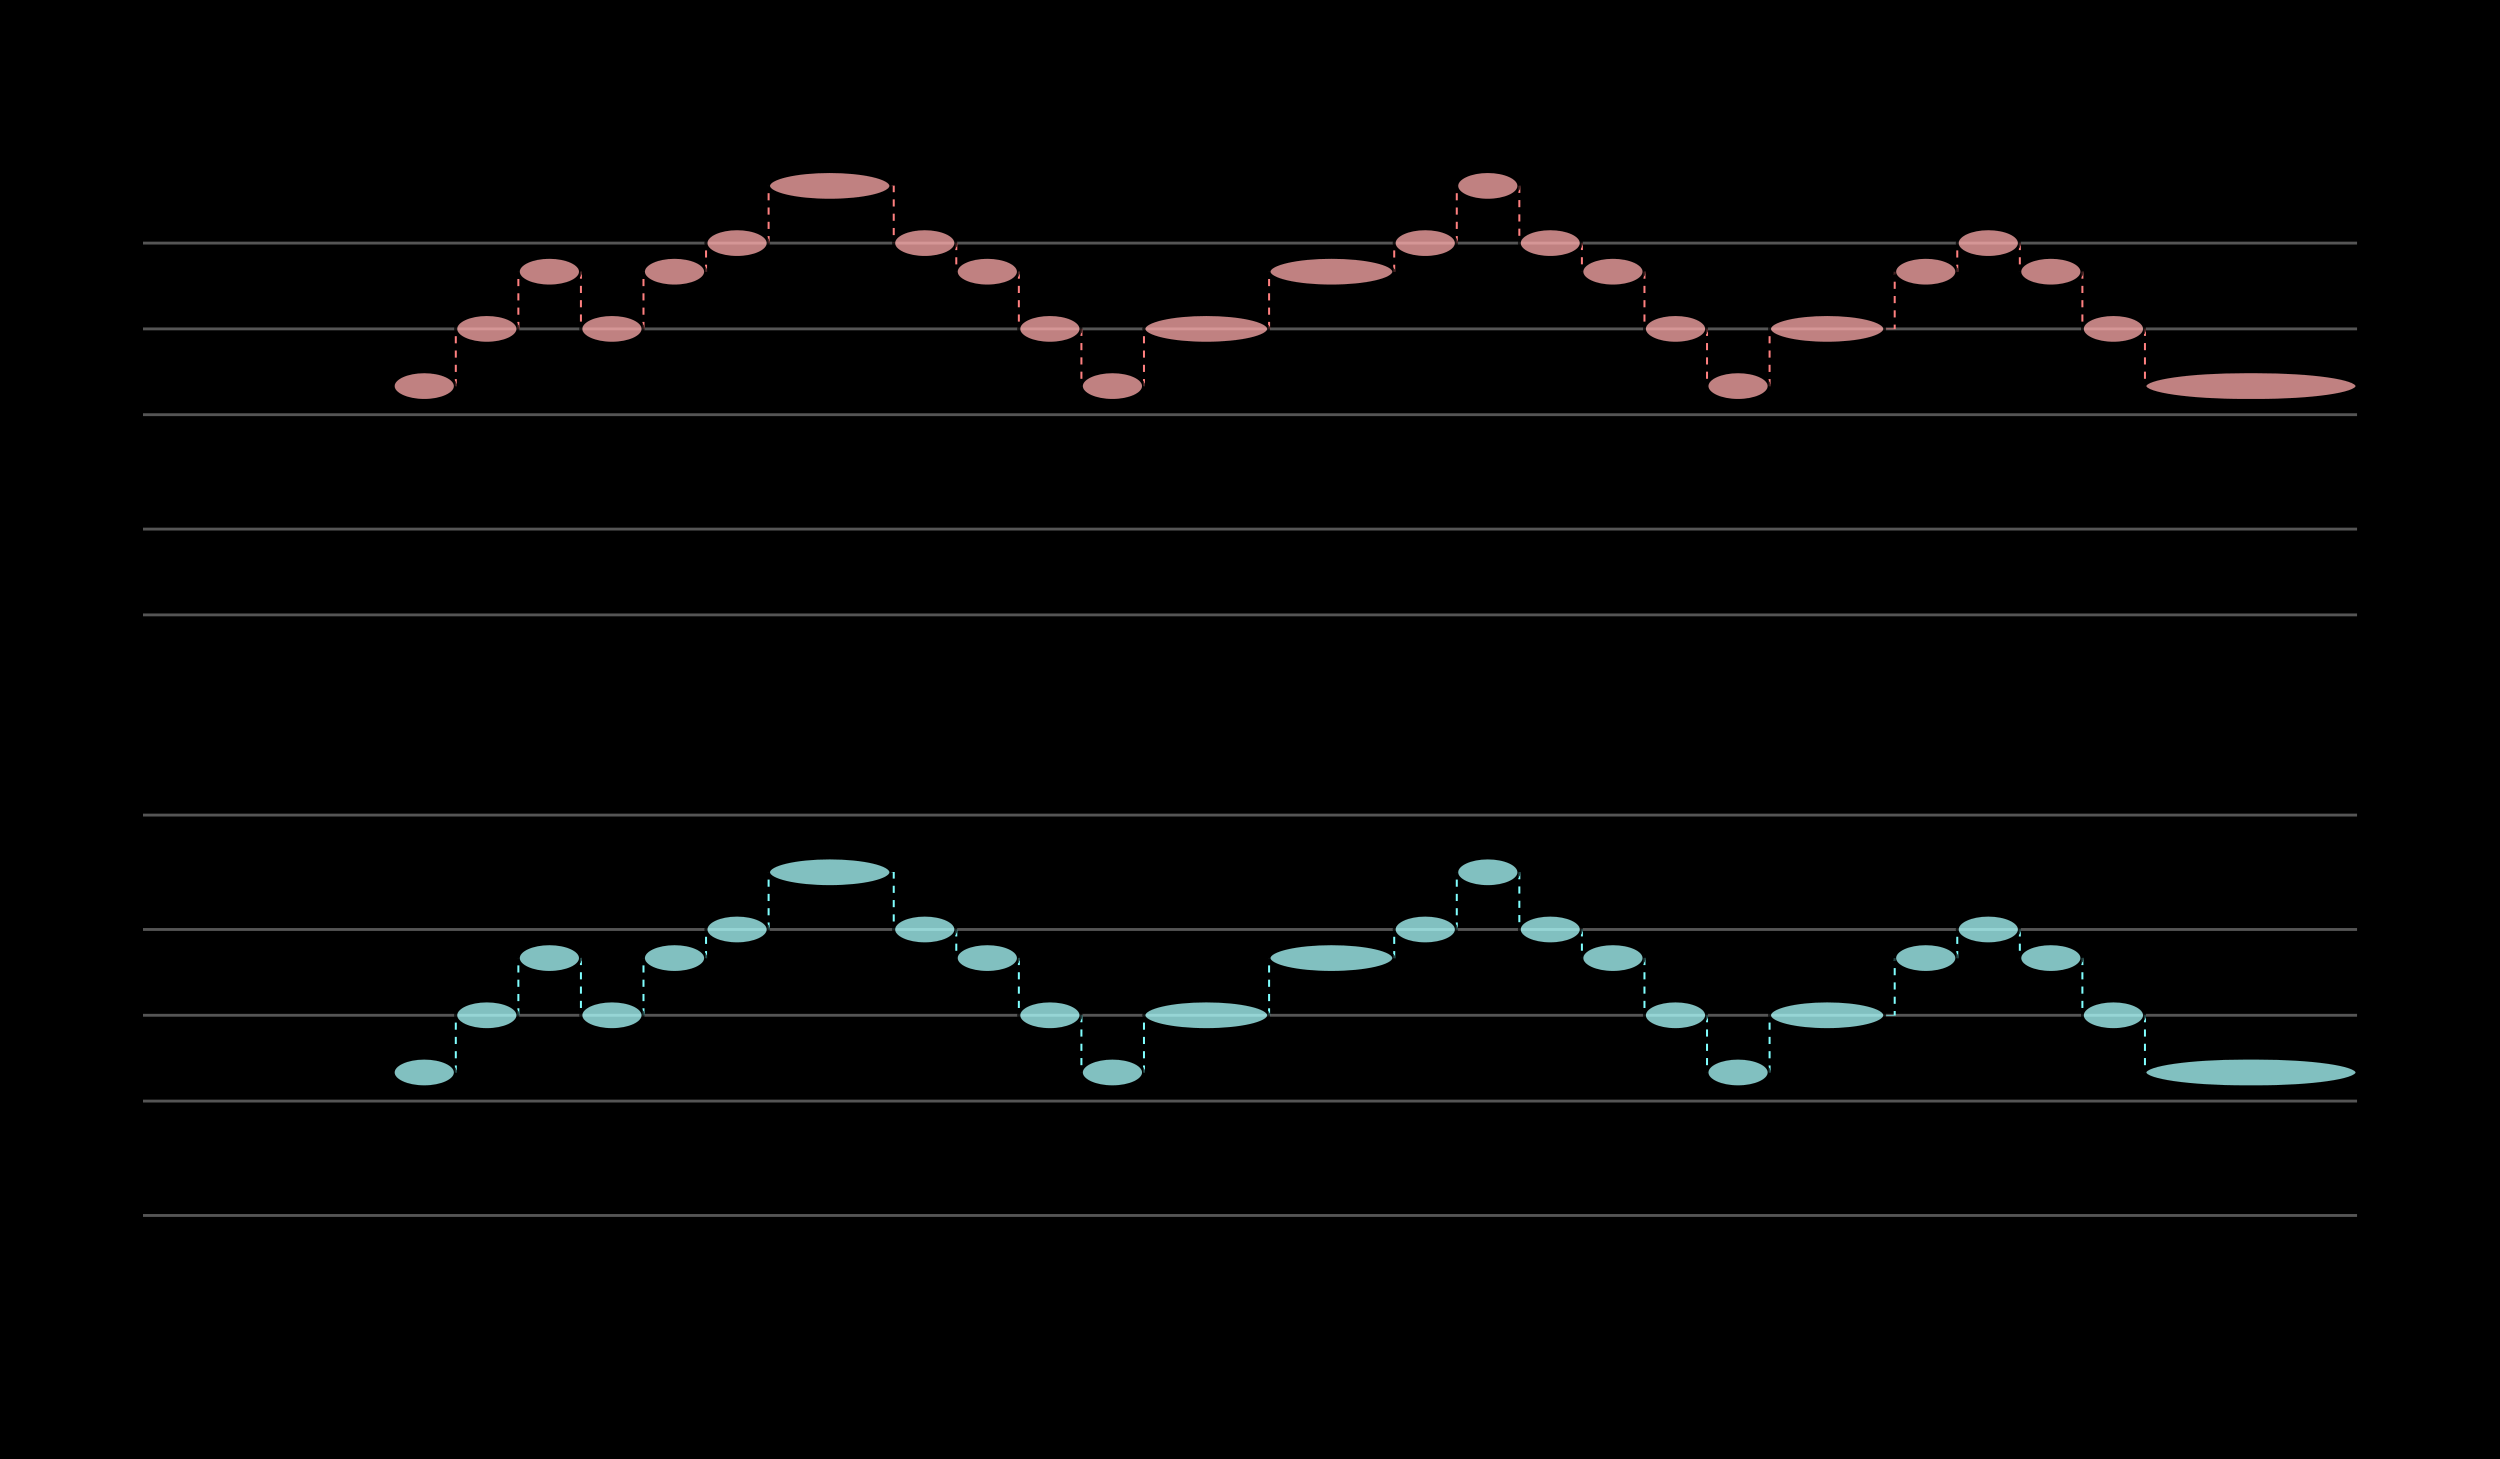
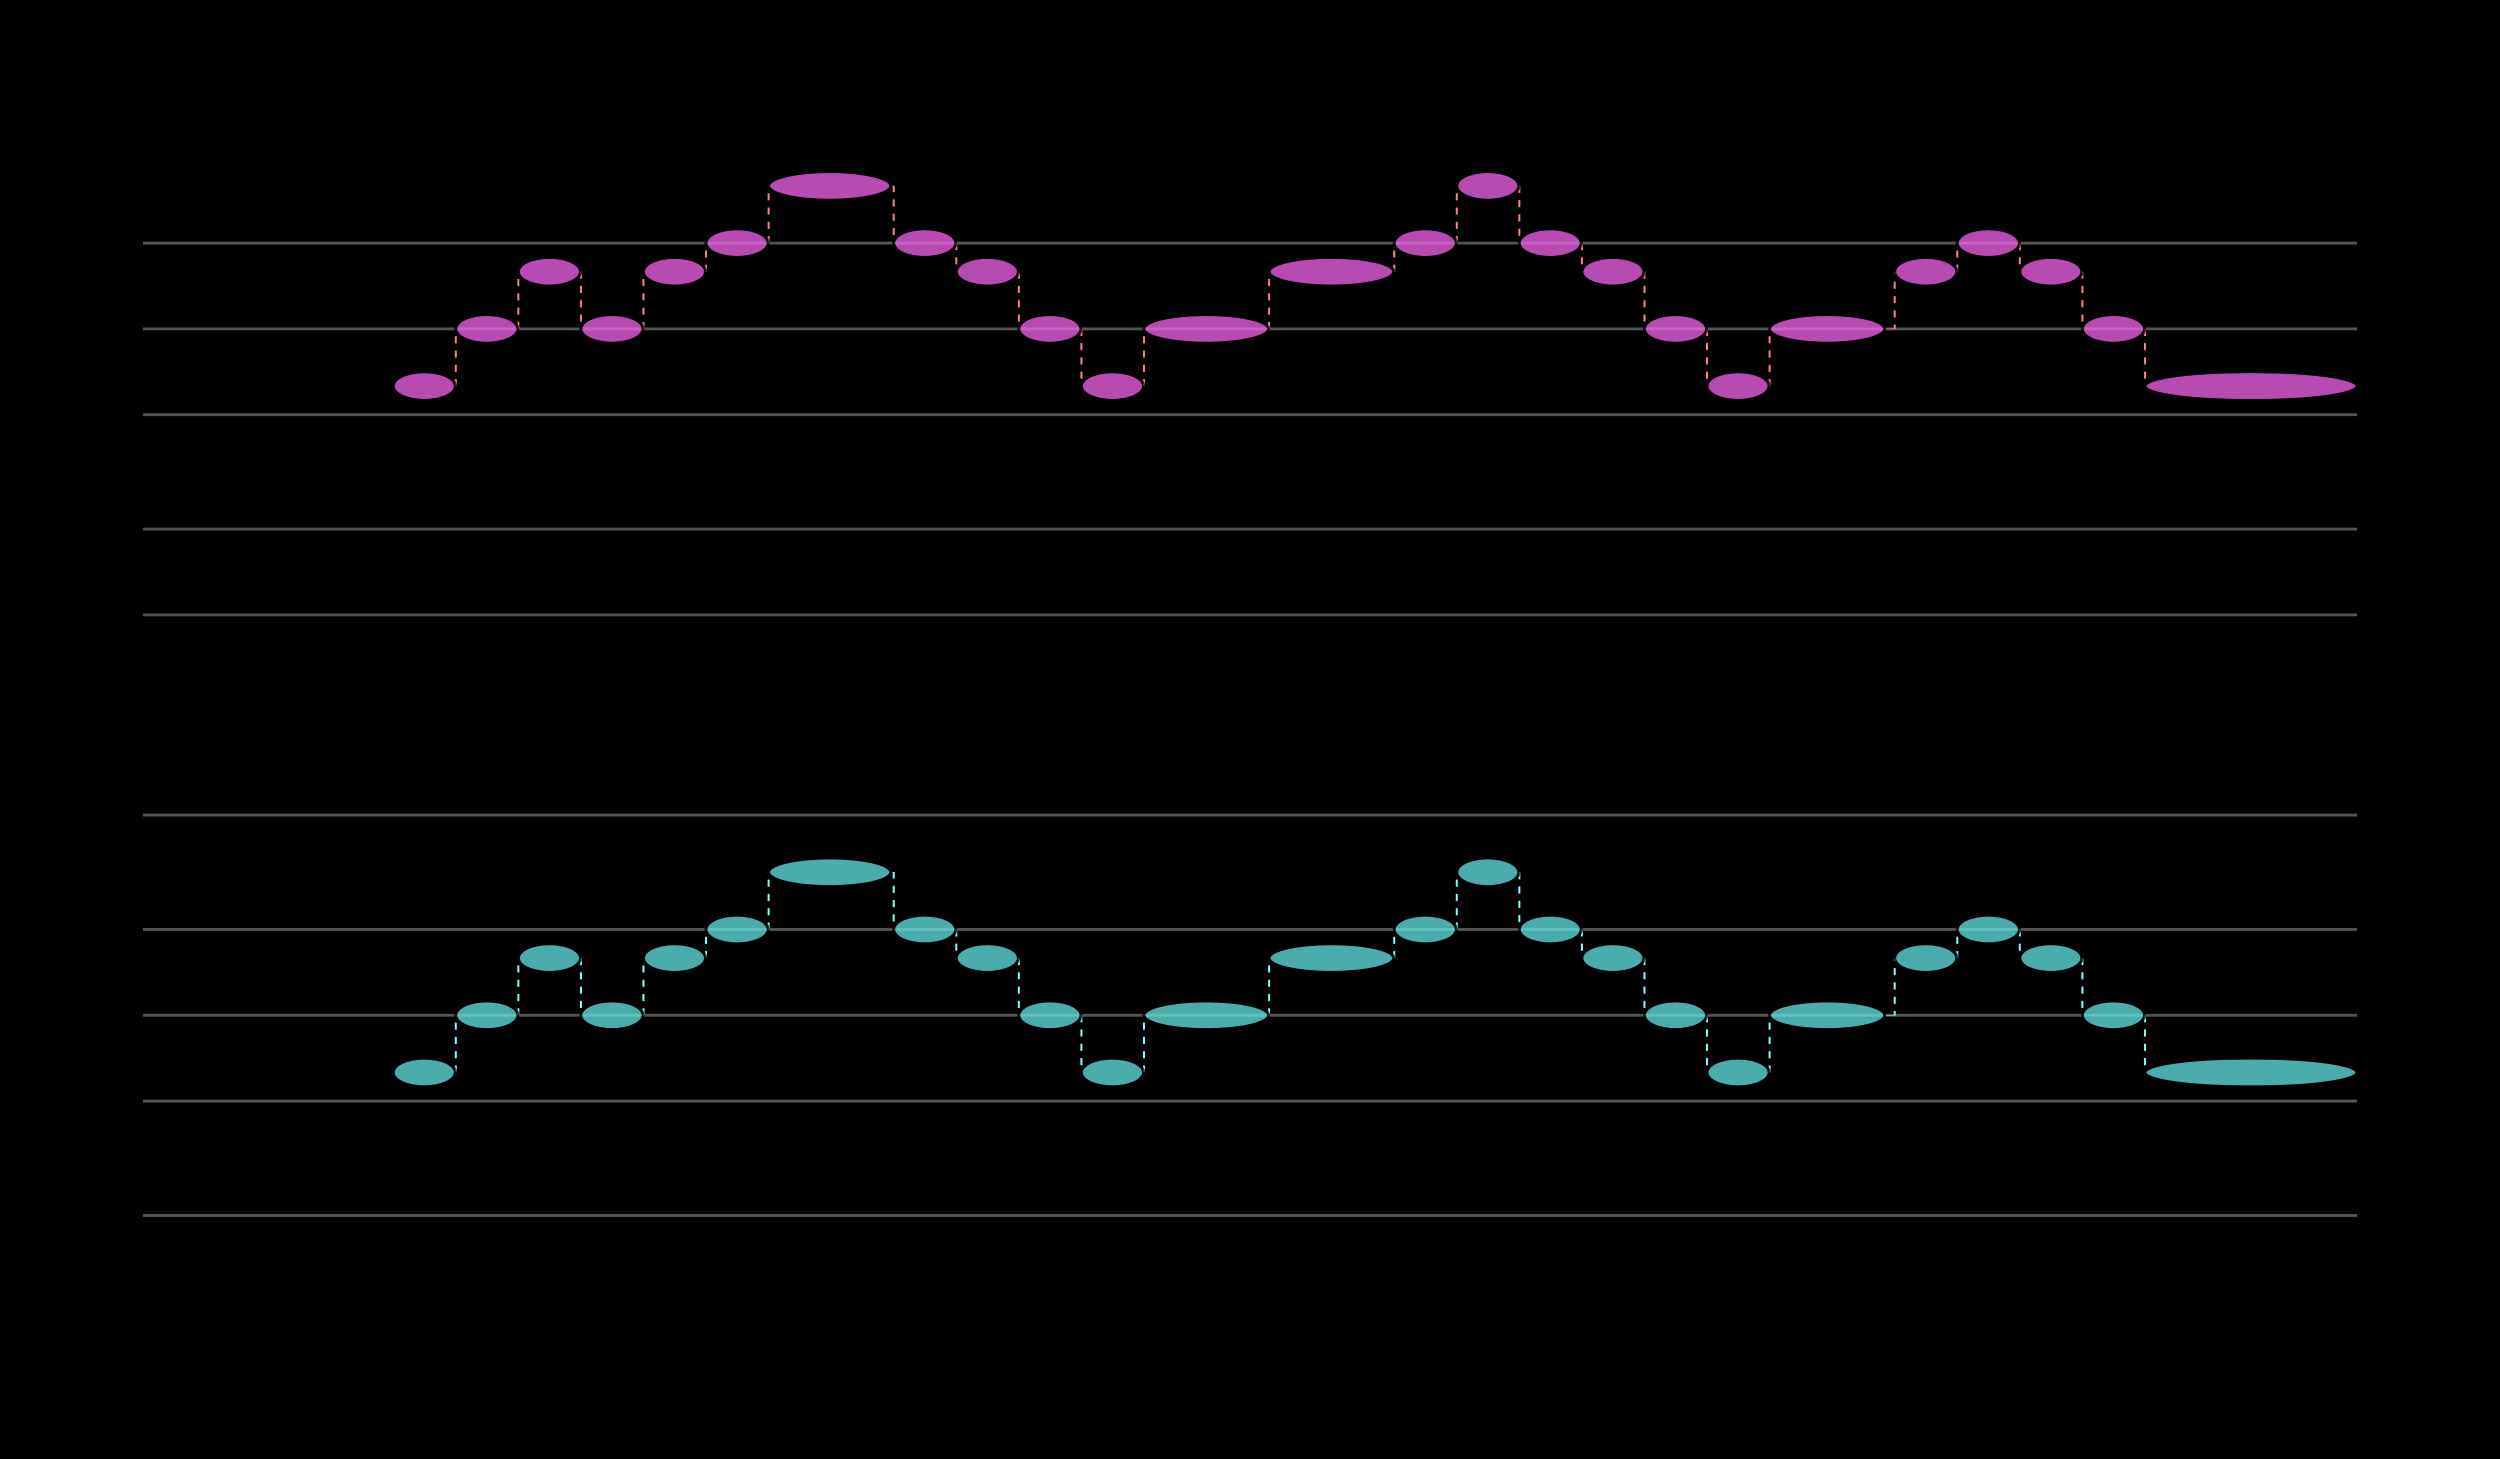
<svg xmlns="http://www.w3.org/2000/svg" version="1.1" viewPort="0 40 22.119 41" viewBox="-30 -30 524.488 306" width="524.488" height="306">
  <filter id="constantOpacity">
    <feComponentTransfer>
      <feFuncA type="table" tableValues="0 .5 .5" />
    </feComponentTransfer>
  </filter>
  <rect class="background" x="-500%" y="-500%" width="1000%" height="1000%" style="fill:black" />
  <g transform="scale(21, -6) translate(0, -81)">
    <g class="staff-lines" stroke-width="0.1" stroke="#555555">
      <path d="M0 64.5 L22.119 64.5" />
      <path d="M0 67.5 L22.119 67.5" />
      <path d="M0 71.5 L22.119 71.5" />
      <path d="M0 74.5 L22.119 74.5" />
      <path d="M0 77.5 L22.119 77.5" />
      <path d="M0 43.5 L22.119 43.5" />
      <path d="M0 47.5 L22.119 47.5" />
      <path d="M0 50.5 L22.119 50.5" />
      <path d="M0 53.5 L22.119 53.5" />
      <path d="M0 57.5 L22.119 57.5" />
    </g>
    <g style="stroke-width:0.6; stroke:black;">
      <g class="note-lines track-2" fill="none" stroke="hsl(180, 100%, 75%)" stroke-dasharray="0.25" stroke-width="0.02">
        <path d=" M3.12 48.5 L3.125 48.5 L3.125 50.5" />
        <path d=" M3.745 50.5 L3.75 50.5 L3.75 52.5" />
        <path d=" M4.37 52.5 L4.375 52.5 L4.375 50.5" />
        <path d=" M4.995 50.5 L5 50.5 L5 52.5" />
        <path d=" M5.62 52.5 L5.625 52.5 L5.625 53.5" />
        <path d=" M6.245 53.5 L6.25 53.5 L6.25 55.5" />
        <path d=" M7.471 55.5 L7.5 55.5 L7.5 53.5" />
        <path d=" M8.12 53.5 L8.125 53.5 L8.125 52.5" />
        <path d=" M8.745 52.5 L8.75 52.5 L8.75 50.5" />
        <path d=" M9.37 50.5 L9.375 50.5 L9.375 48.5" />
        <path d=" M9.995 48.5 L10 48.5 L10 50.5" />
        <path d=" M11.245 50.5 L11.25 50.5 L11.25 52.5" />
        <path d=" M12.495 52.5 L12.5 52.5 L12.5 53.5" />
        <path d=" M13.12 53.5 L13.125 53.5 L13.125 55.5" />
        <path d=" M13.745 55.5 L13.75 55.5 L13.75 53.5" />
        <path d=" M14.368 53.5 L14.375 53.5 L14.375 52.5" />
        <path d=" M14.995 52.5 L15 52.5 L15 50.5" />
        <path d=" M15.62 50.5 L15.625 50.5 L15.625 48.5" />
        <path d=" M16.245 48.5 L16.25 48.5 L16.25 50.5" />
        <path d=" M17.4 50.5 L17.5 50.5 L17.5 52.5" />
        <path d=" M18.12 52.5 L18.125 52.5 L18.125 53.5" />
        <path d=" M18.745 53.5 L18.75 53.5 L18.75 52.5" />
        <path d=" M19.37 52.5 L19.375 52.5 L19.375 50.5" />
        <path d=" M19.995 50.5 L20 50.5 L20 48.5" />
      </g>
      <g class="note-lines track-1" fill="none" stroke="hsl(0, 100%, 75%)" stroke-dasharray="0.25" stroke-width="0.02">
        <path d=" M3.12 72.5 L3.125 72.5 L3.125 74.5" />
        <path d=" M3.745 74.5 L3.75 74.5 L3.75 76.5" />
        <path d=" M4.37 76.5 L4.375 76.5 L4.375 74.5" />
        <path d=" M4.995 74.5 L5 74.5 L5 76.5" />
        <path d=" M5.62 76.5 L5.625 76.5 L5.625 77.5" />
        <path d=" M6.245 77.5 L6.25 77.5 L6.25 79.5" />
        <path d=" M7.471 79.5 L7.5 79.5 L7.5 77.5" />
        <path d=" M8.12 77.5 L8.125 77.5 L8.125 76.5" />
        <path d=" M8.745 76.5 L8.75 76.5 L8.75 74.5" />
        <path d=" M9.37 74.5 L9.375 74.5 L9.375 72.5" />
        <path d=" M9.995 72.5 L10 72.5 L10 74.5" />
        <path d=" M11.245 74.5 L11.25 74.5 L11.25 76.5" />
        <path d=" M12.495 76.5 L12.5 76.5 L12.5 77.5" />
        <path d=" M13.12 77.5 L13.125 77.5 L13.125 79.5" />
        <path d=" M13.745 79.5 L13.75 79.5 L13.75 77.5" />
        <path d=" M14.368 77.5 L14.375 77.5 L14.375 76.5" />
        <path d=" M14.995 76.5 L15 76.5 L15 74.5" />
        <path d=" M15.62 74.5 L15.625 74.5 L15.625 72.5" />
        <path d=" M16.245 72.5 L16.25 72.5 L16.25 74.5" />
        <path d=" M17.4 74.5 L17.5 74.5 L17.5 76.5" />
        <path d=" M18.12 76.5 L18.125 76.5 L18.125 77.5" />
        <path d=" M18.745 77.5 L18.75 77.5 L18.75 76.5" />
        <path d=" M19.37 76.5 L19.375 76.5 L19.375 74.5" />
        <path d=" M19.995 74.5 L20 74.5 L20 72.5" />
      </g>
      <g opacity="0.5" class="note-backdrops track-2" style="fill:white;">
        <rect vector-effect="non-scaling-stroke" class="note key-48 ont-2d500 offt-3d120 minima" rx="1" ry="1" x="2.5" y="48" width="0.62" height="1" />
        <rect vector-effect="non-scaling-stroke" class="note key-50 ont-3d125 offt-3d745" rx="1" ry="1" x="3.125" y="50" width="0.62" height="1" />
        <rect vector-effect="non-scaling-stroke" class="note key-52 ont-3d750 offt-4d370" rx="1" ry="1" x="3.75" y="52" width="0.62" height="1" />
        <rect vector-effect="non-scaling-stroke" class="note key-50 ont-4d375 offt-4d995" rx="1" ry="1" x="4.375" y="50" width="0.62" height="1" />
        <rect vector-effect="non-scaling-stroke" class="note key-52 ont-5d000 offt-5d620" rx="1" ry="1" x="5" y="52" width="0.62" height="1" />
        <rect vector-effect="non-scaling-stroke" class="note key-53 ont-5d625 offt-6d245" rx="1" ry="1" x="5.625" y="53" width="0.62" height="1" />
        <rect vector-effect="non-scaling-stroke" class="note key-55 ont-6d250 offt-7d471 maxima" rx="1" ry="1" x="6.25" y="55" width="1.221" height="1" />
        <rect vector-effect="non-scaling-stroke" class="note key-53 ont-7d500 offt-8d120" rx="1" ry="1" x="7.5" y="53" width="0.62" height="1" />
        <rect vector-effect="non-scaling-stroke" class="note key-52 ont-8d125 offt-8d745" rx="1" ry="1" x="8.125" y="52" width="0.62" height="1" />
        <rect vector-effect="non-scaling-stroke" class="note key-50 ont-8d750 offt-9d370" rx="1" ry="1" x="8.75" y="50" width="0.62" height="1" />
        <rect vector-effect="non-scaling-stroke" class="note key-48 ont-9d375 offt-9d995 minima" rx="1" ry="1" x="9.375" y="48" width="0.62" height="1" />
        <rect vector-effect="non-scaling-stroke" class="note key-50 ont-10d000 offt-11d245" rx="1" ry="1" x="10" y="50" width="1.245" height="1" />
        <rect vector-effect="non-scaling-stroke" class="note key-52 ont-11d250 offt-12d495" rx="1" ry="1" x="11.25" y="52" width="1.245" height="1" />
        <rect vector-effect="non-scaling-stroke" class="note key-53 ont-12d500 offt-13d120" rx="1" ry="1" x="12.5" y="53" width="0.62" height="1" />
        <rect vector-effect="non-scaling-stroke" class="note key-55 ont-13d125 offt-13d745 maxima" rx="1" ry="1" x="13.125" y="55" width="0.62" height="1" />
        <rect vector-effect="non-scaling-stroke" class="note key-53 ont-13d750 offt-14d368" rx="1" ry="1" x="13.75" y="53" width="0.618" height="1" />
        <rect vector-effect="non-scaling-stroke" class="note key-52 ont-14d375 offt-14d995" rx="1" ry="1" x="14.375" y="52" width="0.62" height="1" />
        <rect vector-effect="non-scaling-stroke" class="note key-50 ont-15d000 offt-15d620" rx="1" ry="1" x="15" y="50" width="0.62" height="1" />
        <rect vector-effect="non-scaling-stroke" class="note key-48 ont-15d625 offt-16d245 minima" rx="1" ry="1" x="15.625" y="48" width="0.62" height="1" />
        <rect vector-effect="non-scaling-stroke" class="note key-50 ont-16d250 offt-17d400" rx="1" ry="1" x="16.25" y="50" width="1.15" height="1" />
        <rect vector-effect="non-scaling-stroke" class="note key-52 ont-17d500 offt-18d120" rx="1" ry="1" x="17.5" y="52" width="0.62" height="1" />
        <rect vector-effect="non-scaling-stroke" class="note key-53 ont-18d125 offt-18d745" rx="1" ry="1" x="18.125" y="53" width="0.62" height="1" />
        <rect vector-effect="non-scaling-stroke" class="note key-52 ont-18d750 offt-19d370" rx="1" ry="1" x="18.75" y="52" width="0.62" height="1" />
        <rect vector-effect="non-scaling-stroke" class="note key-50 ont-19d375 offt-19d995" rx="1" ry="1" x="19.375" y="50" width="0.62" height="1" />
        <rect vector-effect="non-scaling-stroke" class="note key-48 ont-20d000 offt-22d118 minima" rx="1" ry="1" x="20" y="48" width="2.118" height="1" />
      </g>
      <g opacity="0.5" class="note-backdrops track-1" style="fill:white;">
        <rect vector-effect="non-scaling-stroke" class="note key-72 ont-2d500 offt-3d120 minima" rx="1" ry="1" x="2.5" y="72" width="0.62" height="1" />
        <rect vector-effect="non-scaling-stroke" class="note key-74 ont-3d125 offt-3d745" rx="1" ry="1" x="3.125" y="74" width="0.62" height="1" />
        <rect vector-effect="non-scaling-stroke" class="note key-76 ont-3d750 offt-4d370" rx="1" ry="1" x="3.75" y="76" width="0.62" height="1" />
        <rect vector-effect="non-scaling-stroke" class="note key-74 ont-4d375 offt-4d995" rx="1" ry="1" x="4.375" y="74" width="0.62" height="1" />
        <rect vector-effect="non-scaling-stroke" class="note key-76 ont-5d000 offt-5d620" rx="1" ry="1" x="5" y="76" width="0.62" height="1" />
        <rect vector-effect="non-scaling-stroke" class="note key-77 ont-5d625 offt-6d245" rx="1" ry="1" x="5.625" y="77" width="0.62" height="1" />
        <rect vector-effect="non-scaling-stroke" class="note key-79 ont-6d250 offt-7d471 maxima" rx="1" ry="1" x="6.25" y="79" width="1.221" height="1" />
        <rect vector-effect="non-scaling-stroke" class="note key-77 ont-7d500 offt-8d120" rx="1" ry="1" x="7.5" y="77" width="0.62" height="1" />
        <rect vector-effect="non-scaling-stroke" class="note key-76 ont-8d125 offt-8d745" rx="1" ry="1" x="8.125" y="76" width="0.62" height="1" />
        <rect vector-effect="non-scaling-stroke" class="note key-74 ont-8d750 offt-9d370" rx="1" ry="1" x="8.75" y="74" width="0.62" height="1" />
        <rect vector-effect="non-scaling-stroke" class="note key-72 ont-9d375 offt-9d995 minima" rx="1" ry="1" x="9.375" y="72" width="0.62" height="1" />
        <rect vector-effect="non-scaling-stroke" class="note key-74 ont-10d000 offt-11d245" rx="1" ry="1" x="10" y="74" width="1.245" height="1" />
        <rect vector-effect="non-scaling-stroke" class="note key-76 ont-11d250 offt-12d495" rx="1" ry="1" x="11.25" y="76" width="1.245" height="1" />
        <rect vector-effect="non-scaling-stroke" class="note key-77 ont-12d500 offt-13d120" rx="1" ry="1" x="12.5" y="77" width="0.62" height="1" />
        <rect vector-effect="non-scaling-stroke" class="note key-79 ont-13d125 offt-13d745 maxima" rx="1" ry="1" x="13.125" y="79" width="0.62" height="1" />
        <rect vector-effect="non-scaling-stroke" class="note key-77 ont-13d750 offt-14d368" rx="1" ry="1" x="13.75" y="77" width="0.618" height="1" />
        <rect vector-effect="non-scaling-stroke" class="note key-76 ont-14d375 offt-14d995" rx="1" ry="1" x="14.375" y="76" width="0.62" height="1" />
        <rect vector-effect="non-scaling-stroke" class="note key-74 ont-15d000 offt-15d620" rx="1" ry="1" x="15" y="74" width="0.62" height="1" />
        <rect vector-effect="non-scaling-stroke" class="note key-72 ont-15d625 offt-16d245 minima" rx="1" ry="1" x="15.625" y="72" width="0.62" height="1" />
        <rect vector-effect="non-scaling-stroke" class="note key-74 ont-16d250 offt-17d400" rx="1" ry="1" x="16.25" y="74" width="1.15" height="1" />
        <rect vector-effect="non-scaling-stroke" class="note key-76 ont-17d500 offt-18d120" rx="1" ry="1" x="17.5" y="76" width="0.62" height="1" />
        <rect vector-effect="non-scaling-stroke" class="note key-77 ont-18d125 offt-18d745" rx="1" ry="1" x="18.125" y="77" width="0.62" height="1" />
        <rect vector-effect="non-scaling-stroke" class="note key-76 ont-18d750 offt-19d370" rx="1" ry="1" x="18.75" y="76" width="0.62" height="1" />
        <rect vector-effect="non-scaling-stroke" class="note key-74 ont-19d375 offt-19d995" rx="1" ry="1" x="19.375" y="74" width="0.62" height="1" />
        <rect vector-effect="non-scaling-stroke" class="note key-72 ont-20d000 offt-22d118 minima" rx="1" ry="1" x="20" y="72" width="2.118" height="1" />
      </g>
-       <g class="track-2" filter="url(#constantOpacity)" style="opacity:1; fill:hsl(180, 100%, 75%);">
+       <g class="track-2" filter="url(#constantOpacity)" style="opacity:1; fill:hsl(180, 87%, 45%);">
        <rect vector-effect="non-scaling-stroke" class="note key-48 ont-2d500 offt-3d120 minima" rx="1" ry="1" x="2.5" y="48" width="0.62" height="1" />
        <rect vector-effect="non-scaling-stroke" class="note key-50 ont-3d125 offt-3d745" rx="1" ry="1" x="3.125" y="50" width="0.62" height="1" />
        <rect vector-effect="non-scaling-stroke" class="note key-52 ont-3d750 offt-4d370" rx="1" ry="1" x="3.75" y="52" width="0.62" height="1" />
        <rect vector-effect="non-scaling-stroke" class="note key-50 ont-4d375 offt-4d995" rx="1" ry="1" x="4.375" y="50" width="0.62" height="1" />
        <rect vector-effect="non-scaling-stroke" class="note key-52 ont-5d000 offt-5d620" rx="1" ry="1" x="5" y="52" width="0.62" height="1" />
        <rect vector-effect="non-scaling-stroke" class="note key-53 ont-5d625 offt-6d245" rx="1" ry="1" x="5.625" y="53" width="0.62" height="1" />
        <rect vector-effect="non-scaling-stroke" class="note key-55 ont-6d250 offt-7d471 maxima" rx="1" ry="1" x="6.25" y="55" width="1.221" height="1" />
        <rect vector-effect="non-scaling-stroke" class="note key-53 ont-7d500 offt-8d120" rx="1" ry="1" x="7.5" y="53" width="0.62" height="1" />
        <rect vector-effect="non-scaling-stroke" class="note key-52 ont-8d125 offt-8d745" rx="1" ry="1" x="8.125" y="52" width="0.62" height="1" />
        <rect vector-effect="non-scaling-stroke" class="note key-50 ont-8d750 offt-9d370" rx="1" ry="1" x="8.75" y="50" width="0.62" height="1" />
        <rect vector-effect="non-scaling-stroke" class="note key-48 ont-9d375 offt-9d995 minima" rx="1" ry="1" x="9.375" y="48" width="0.62" height="1" />
        <rect vector-effect="non-scaling-stroke" class="note key-50 ont-10d000 offt-11d245" rx="1" ry="1" x="10" y="50" width="1.245" height="1" />
        <rect vector-effect="non-scaling-stroke" class="note key-52 ont-11d250 offt-12d495" rx="1" ry="1" x="11.25" y="52" width="1.245" height="1" />
        <rect vector-effect="non-scaling-stroke" class="note key-53 ont-12d500 offt-13d120" rx="1" ry="1" x="12.5" y="53" width="0.62" height="1" />
        <rect vector-effect="non-scaling-stroke" class="note key-55 ont-13d125 offt-13d745 maxima" rx="1" ry="1" x="13.125" y="55" width="0.62" height="1" />
        <rect vector-effect="non-scaling-stroke" class="note key-53 ont-13d750 offt-14d368" rx="1" ry="1" x="13.75" y="53" width="0.618" height="1" />
        <rect vector-effect="non-scaling-stroke" class="note key-52 ont-14d375 offt-14d995" rx="1" ry="1" x="14.375" y="52" width="0.62" height="1" />
        <rect vector-effect="non-scaling-stroke" class="note key-50 ont-15d000 offt-15d620" rx="1" ry="1" x="15" y="50" width="0.62" height="1" />
        <rect vector-effect="non-scaling-stroke" class="note key-48 ont-15d625 offt-16d245 minima" rx="1" ry="1" x="15.625" y="48" width="0.62" height="1" />
        <rect vector-effect="non-scaling-stroke" class="note key-50 ont-16d250 offt-17d400" rx="1" ry="1" x="16.25" y="50" width="1.15" height="1" />
        <rect vector-effect="non-scaling-stroke" class="note key-52 ont-17d500 offt-18d120" rx="1" ry="1" x="17.5" y="52" width="0.62" height="1" />
        <rect vector-effect="non-scaling-stroke" class="note key-53 ont-18d125 offt-18d745" rx="1" ry="1" x="18.125" y="53" width="0.62" height="1" />
        <rect vector-effect="non-scaling-stroke" class="note key-52 ont-18d750 offt-19d370" rx="1" ry="1" x="18.75" y="52" width="0.62" height="1" />
        <rect vector-effect="non-scaling-stroke" class="note key-50 ont-19d375 offt-19d995" rx="1" ry="1" x="19.375" y="50" width="0.62" height="1" />
        <rect vector-effect="non-scaling-stroke" class="note key-48 ont-20d000 offt-22d118 minima" rx="1" ry="1" x="20" y="48" width="2.118" height="1" />
      </g>
-       <g class="track-1" filter="url(#constantOpacity)" style="opacity:1; fill:hsl(0, 100%, 75%);">
+       <g class="track-1" filter="url(#constantOpacity)" style="opacity:1; fill:hsl(304, 93%, 49%);">
        <rect vector-effect="non-scaling-stroke" class="note key-72 ont-2d500 offt-3d120 minima" rx="1" ry="1" x="2.5" y="72" width="0.62" height="1" />
        <rect vector-effect="non-scaling-stroke" class="note key-74 ont-3d125 offt-3d745" rx="1" ry="1" x="3.125" y="74" width="0.62" height="1" />
        <rect vector-effect="non-scaling-stroke" class="note key-76 ont-3d750 offt-4d370" rx="1" ry="1" x="3.75" y="76" width="0.62" height="1" />
        <rect vector-effect="non-scaling-stroke" class="note key-74 ont-4d375 offt-4d995" rx="1" ry="1" x="4.375" y="74" width="0.62" height="1" />
        <rect vector-effect="non-scaling-stroke" class="note key-76 ont-5d000 offt-5d620" rx="1" ry="1" x="5" y="76" width="0.62" height="1" />
        <rect vector-effect="non-scaling-stroke" class="note key-77 ont-5d625 offt-6d245" rx="1" ry="1" x="5.625" y="77" width="0.62" height="1" />
        <rect vector-effect="non-scaling-stroke" class="note key-79 ont-6d250 offt-7d471 maxima" rx="1" ry="1" x="6.25" y="79" width="1.221" height="1" />
        <rect vector-effect="non-scaling-stroke" class="note key-77 ont-7d500 offt-8d120" rx="1" ry="1" x="7.5" y="77" width="0.62" height="1" />
        <rect vector-effect="non-scaling-stroke" class="note key-76 ont-8d125 offt-8d745" rx="1" ry="1" x="8.125" y="76" width="0.62" height="1" />
        <rect vector-effect="non-scaling-stroke" class="note key-74 ont-8d750 offt-9d370" rx="1" ry="1" x="8.75" y="74" width="0.62" height="1" />
        <rect vector-effect="non-scaling-stroke" class="note key-72 ont-9d375 offt-9d995 minima" rx="1" ry="1" x="9.375" y="72" width="0.62" height="1" />
        <rect vector-effect="non-scaling-stroke" class="note key-74 ont-10d000 offt-11d245" rx="1" ry="1" x="10" y="74" width="1.245" height="1" />
        <rect vector-effect="non-scaling-stroke" class="note key-76 ont-11d250 offt-12d495" rx="1" ry="1" x="11.25" y="76" width="1.245" height="1" />
        <rect vector-effect="non-scaling-stroke" class="note key-77 ont-12d500 offt-13d120" rx="1" ry="1" x="12.5" y="77" width="0.62" height="1" />
        <rect vector-effect="non-scaling-stroke" class="note key-79 ont-13d125 offt-13d745 maxima" rx="1" ry="1" x="13.125" y="79" width="0.62" height="1" />
        <rect vector-effect="non-scaling-stroke" class="note key-77 ont-13d750 offt-14d368" rx="1" ry="1" x="13.75" y="77" width="0.618" height="1" />
        <rect vector-effect="non-scaling-stroke" class="note key-76 ont-14d375 offt-14d995" rx="1" ry="1" x="14.375" y="76" width="0.62" height="1" />
        <rect vector-effect="non-scaling-stroke" class="note key-74 ont-15d000 offt-15d620" rx="1" ry="1" x="15" y="74" width="0.62" height="1" />
        <rect vector-effect="non-scaling-stroke" class="note key-72 ont-15d625 offt-16d245 minima" rx="1" ry="1" x="15.625" y="72" width="0.62" height="1" />
        <rect vector-effect="non-scaling-stroke" class="note key-74 ont-16d250 offt-17d400" rx="1" ry="1" x="16.25" y="74" width="1.15" height="1" />
        <rect vector-effect="non-scaling-stroke" class="note key-76 ont-17d500 offt-18d120" rx="1" ry="1" x="17.5" y="76" width="0.62" height="1" />
        <rect vector-effect="non-scaling-stroke" class="note key-77 ont-18d125 offt-18d745" rx="1" ry="1" x="18.125" y="77" width="0.62" height="1" />
        <rect vector-effect="non-scaling-stroke" class="note key-76 ont-18d750 offt-19d370" rx="1" ry="1" x="18.75" y="76" width="0.62" height="1" />
        <rect vector-effect="non-scaling-stroke" class="note key-74 ont-19d375 offt-19d995" rx="1" ry="1" x="19.375" y="74" width="0.62" height="1" />
        <rect vector-effect="non-scaling-stroke" class="note key-72 ont-20d000 offt-22d118 minima" rx="1" ry="1" x="20" y="72" width="2.118" height="1" />
      </g>
    </g>
  </g>
</svg>
